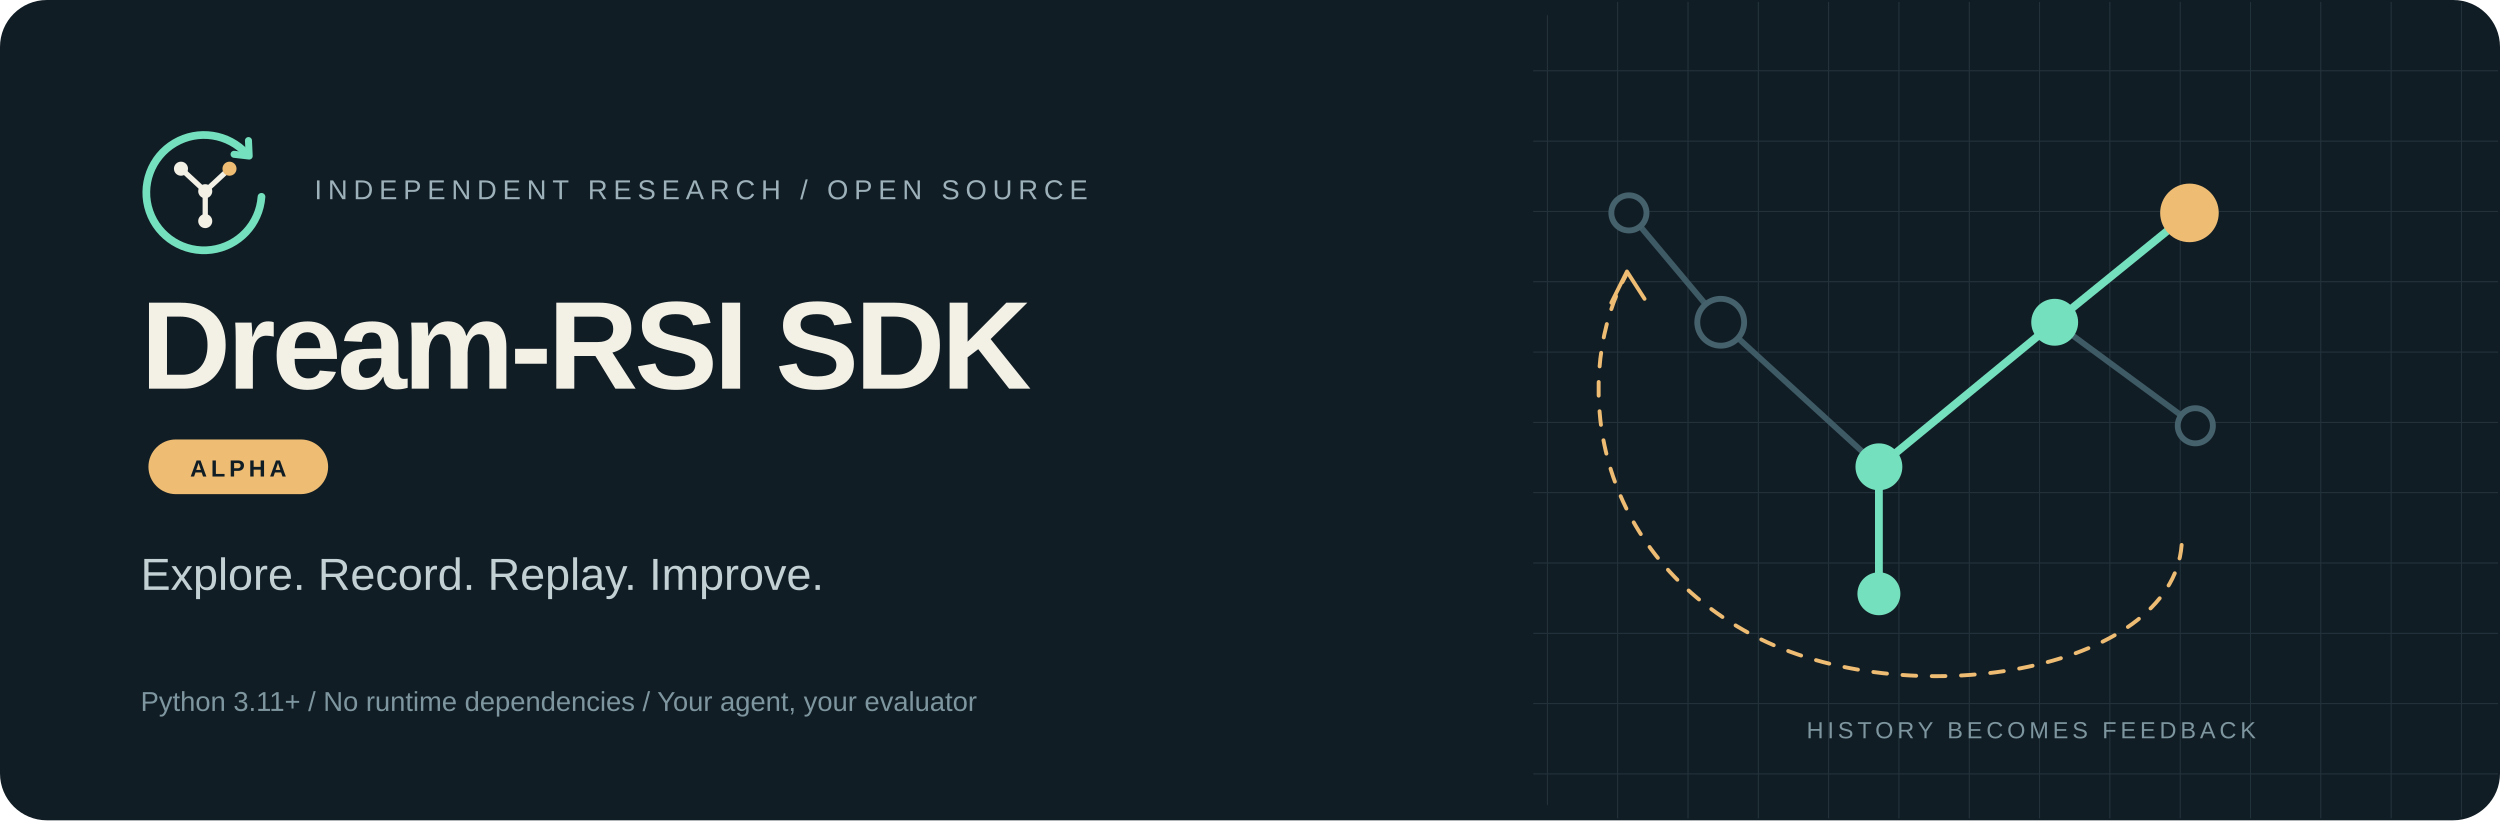
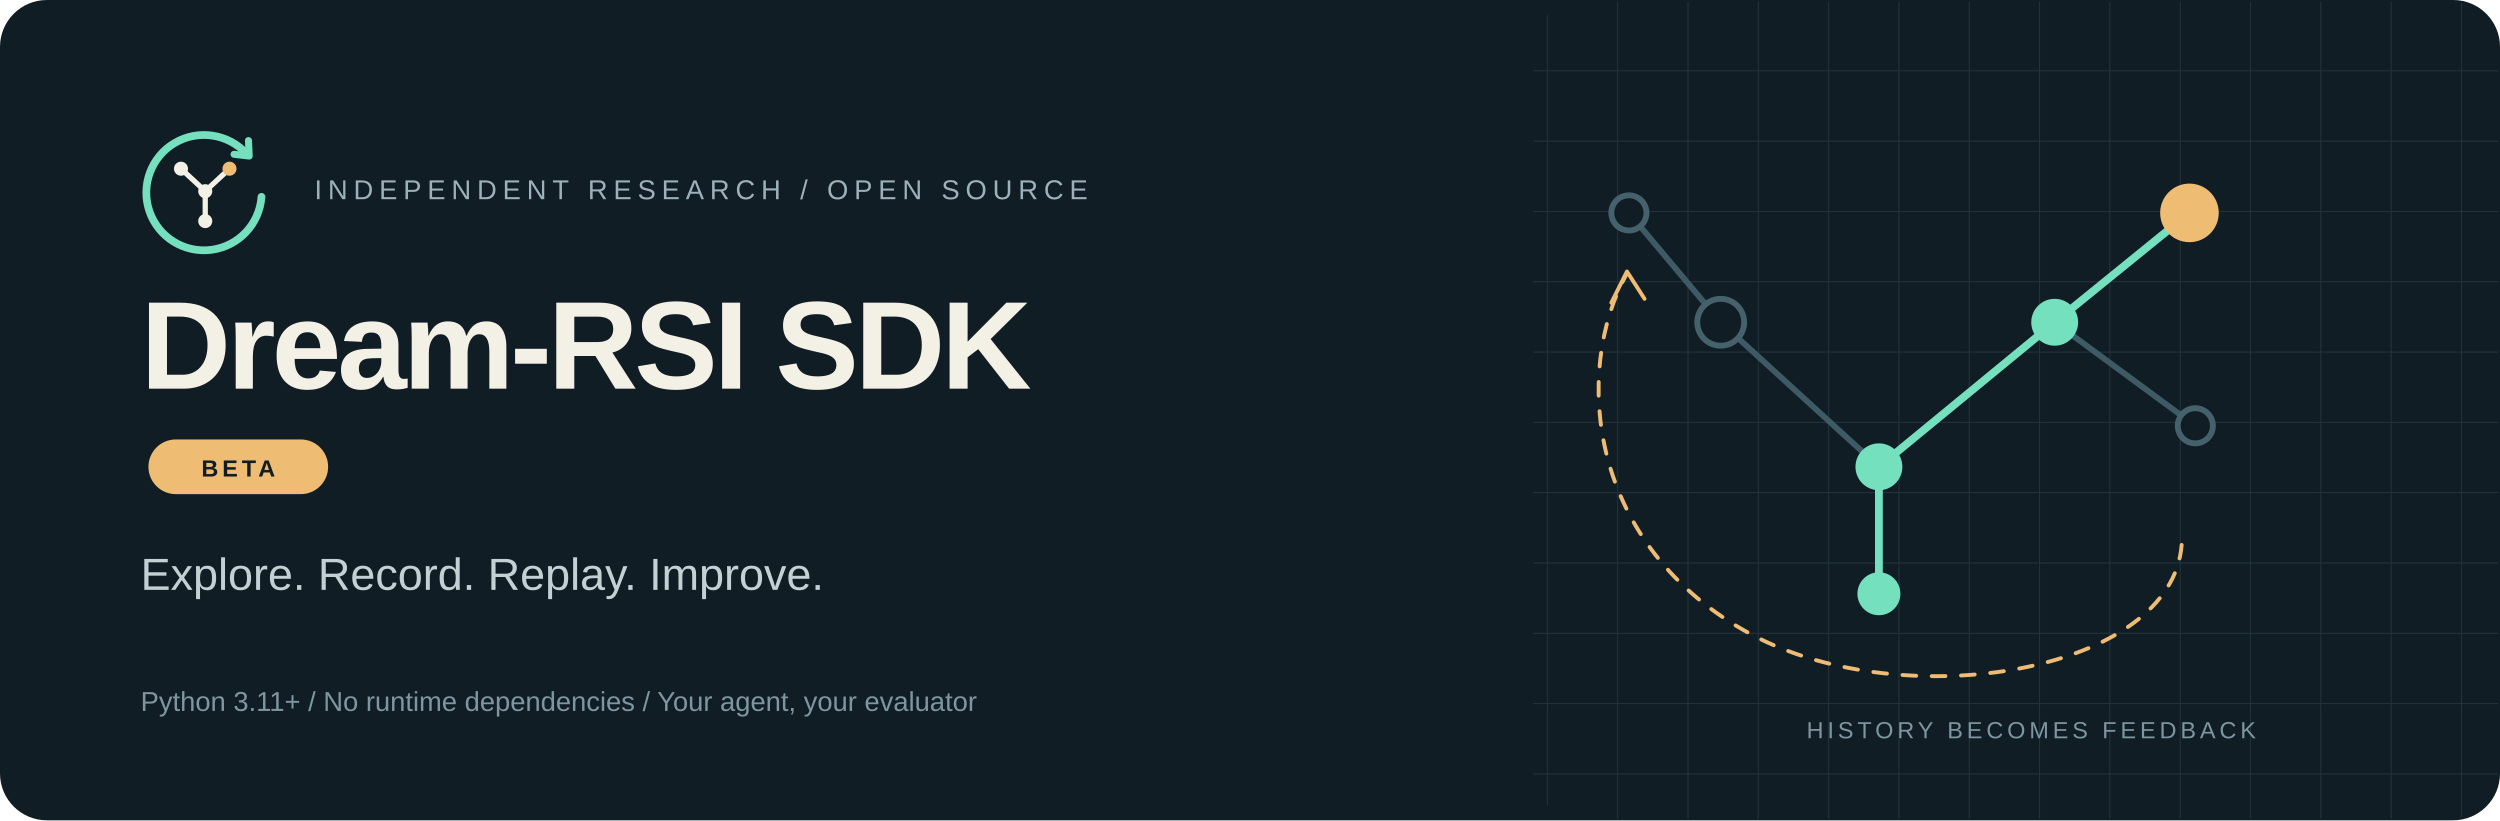
<svg xmlns="http://www.w3.org/2000/svg" width="1280" height="420" viewBox="0 0 1280 420" role="img" aria-labelledby="title desc">
  <defs>
    <pattern id="grid" width="36" height="36" patternUnits="userSpaceOnUse">
      <path d="M36 0H0V36" fill="none" stroke="#23323b" stroke-width="1" />
    </pattern>
  </defs>
  <rect width="1280" height="420" rx="24" fill="#111d25" />
  <rect x="785" y="1" width="494" height="418" rx="24" fill="url(#grid)" />
  <g transform="translate(59 52) scale(.18)">
    <path d="M374 149A164 164 0 1 0 416 271" fill="none" stroke="#75e0be" stroke-width="22" stroke-linecap="round" />
    <path d="m338 150 43 5-2-44" fill="none" stroke="#75e0be" stroke-width="20" stroke-linecap="round" stroke-linejoin="round" />
    <path d="M256 339V255M256 255l-69-64M256 255l69-64" fill="none" stroke="#f3f0e6" stroke-width="15" stroke-linecap="round" />
    <g fill="#f3f0e6">
      <circle cx="256" cy="340" r="20" />
      <circle cx="256" cy="255" r="20" />
      <circle cx="187" cy="191" r="20" />
    </g>
    <circle cx="325" cy="191" r="20" fill="#eebc73" />
  </g>
  <g font-family="Arial, Helvetica, sans-serif">
    <text x="161" y="102" fill="#9db1ba" font-size="14" letter-spacing="3">INDEPENDENT RESEARCH / OPEN SOURCE</text>
    <text x="72" y="199" fill="#f3f0e6" font-size="64" font-weight="700" letter-spacing="-2">Dream-RSI SDK</text>
    <rect x="76" y="225" width="92" height="28" rx="14" fill="#eebc73" />
-     <text x="122" y="244" text-anchor="middle" fill="#111d25" font-size="12" font-weight="700" letter-spacing="2">ALPHA</text>
+     <text x="122" y="244" text-anchor="middle" fill="#111d25" font-size="12" font-weight="700" letter-spacing="2">BETA</text>
    <text x="72" y="302" fill="#c3d0d4" font-size="23">Explore. Record. Replay. Improve.</text>
    <text x="72" y="364" fill="#7e969f" font-size="14">Python 3.11+  /  No runtime dependencies  /  Your agent, your evaluator</text>
  </g>
  <g fill="none" stroke-linecap="round" stroke-linejoin="round">
    <path d="M962 304V239L881 165M962 239l90-74M1052 165l69-56M1052 165l72 53M881 165l-47-56" stroke="#3e5a65" stroke-width="3" />
    <path d="M962 304V239l90-74 69-56" stroke="#75e0be" stroke-width="4" />
    <path d="M1117 279c-5 65-141 88-220 46-84-45-92-135-64-185" stroke="#eebc73" stroke-width="2" stroke-dasharray="7 8" />
    <path d="m825 155 8-16 9 14" stroke="#eebc73" stroke-width="2" />
  </g>
  <g fill="#111d25" stroke="#45616c" stroke-width="3">
    <circle cx="881" cy="165" r="12" />
    <circle cx="834" cy="109" r="9" />
    <circle cx="1124" cy="218" r="9" />
  </g>
  <g fill="#75e0be">
    <circle cx="962" cy="304" r="11" />
    <circle cx="962" cy="239" r="12" />
    <circle cx="1052" cy="165" r="12" />
  </g>
  <circle cx="1121" cy="109" r="15" fill="#eebc73" />
  <text x="1040" y="378" fill="#7e969f" font-family="Arial, sans-serif" font-size="12" letter-spacing="2" text-anchor="middle">HISTORY BECOMES FEEDBACK</text>
</svg>
